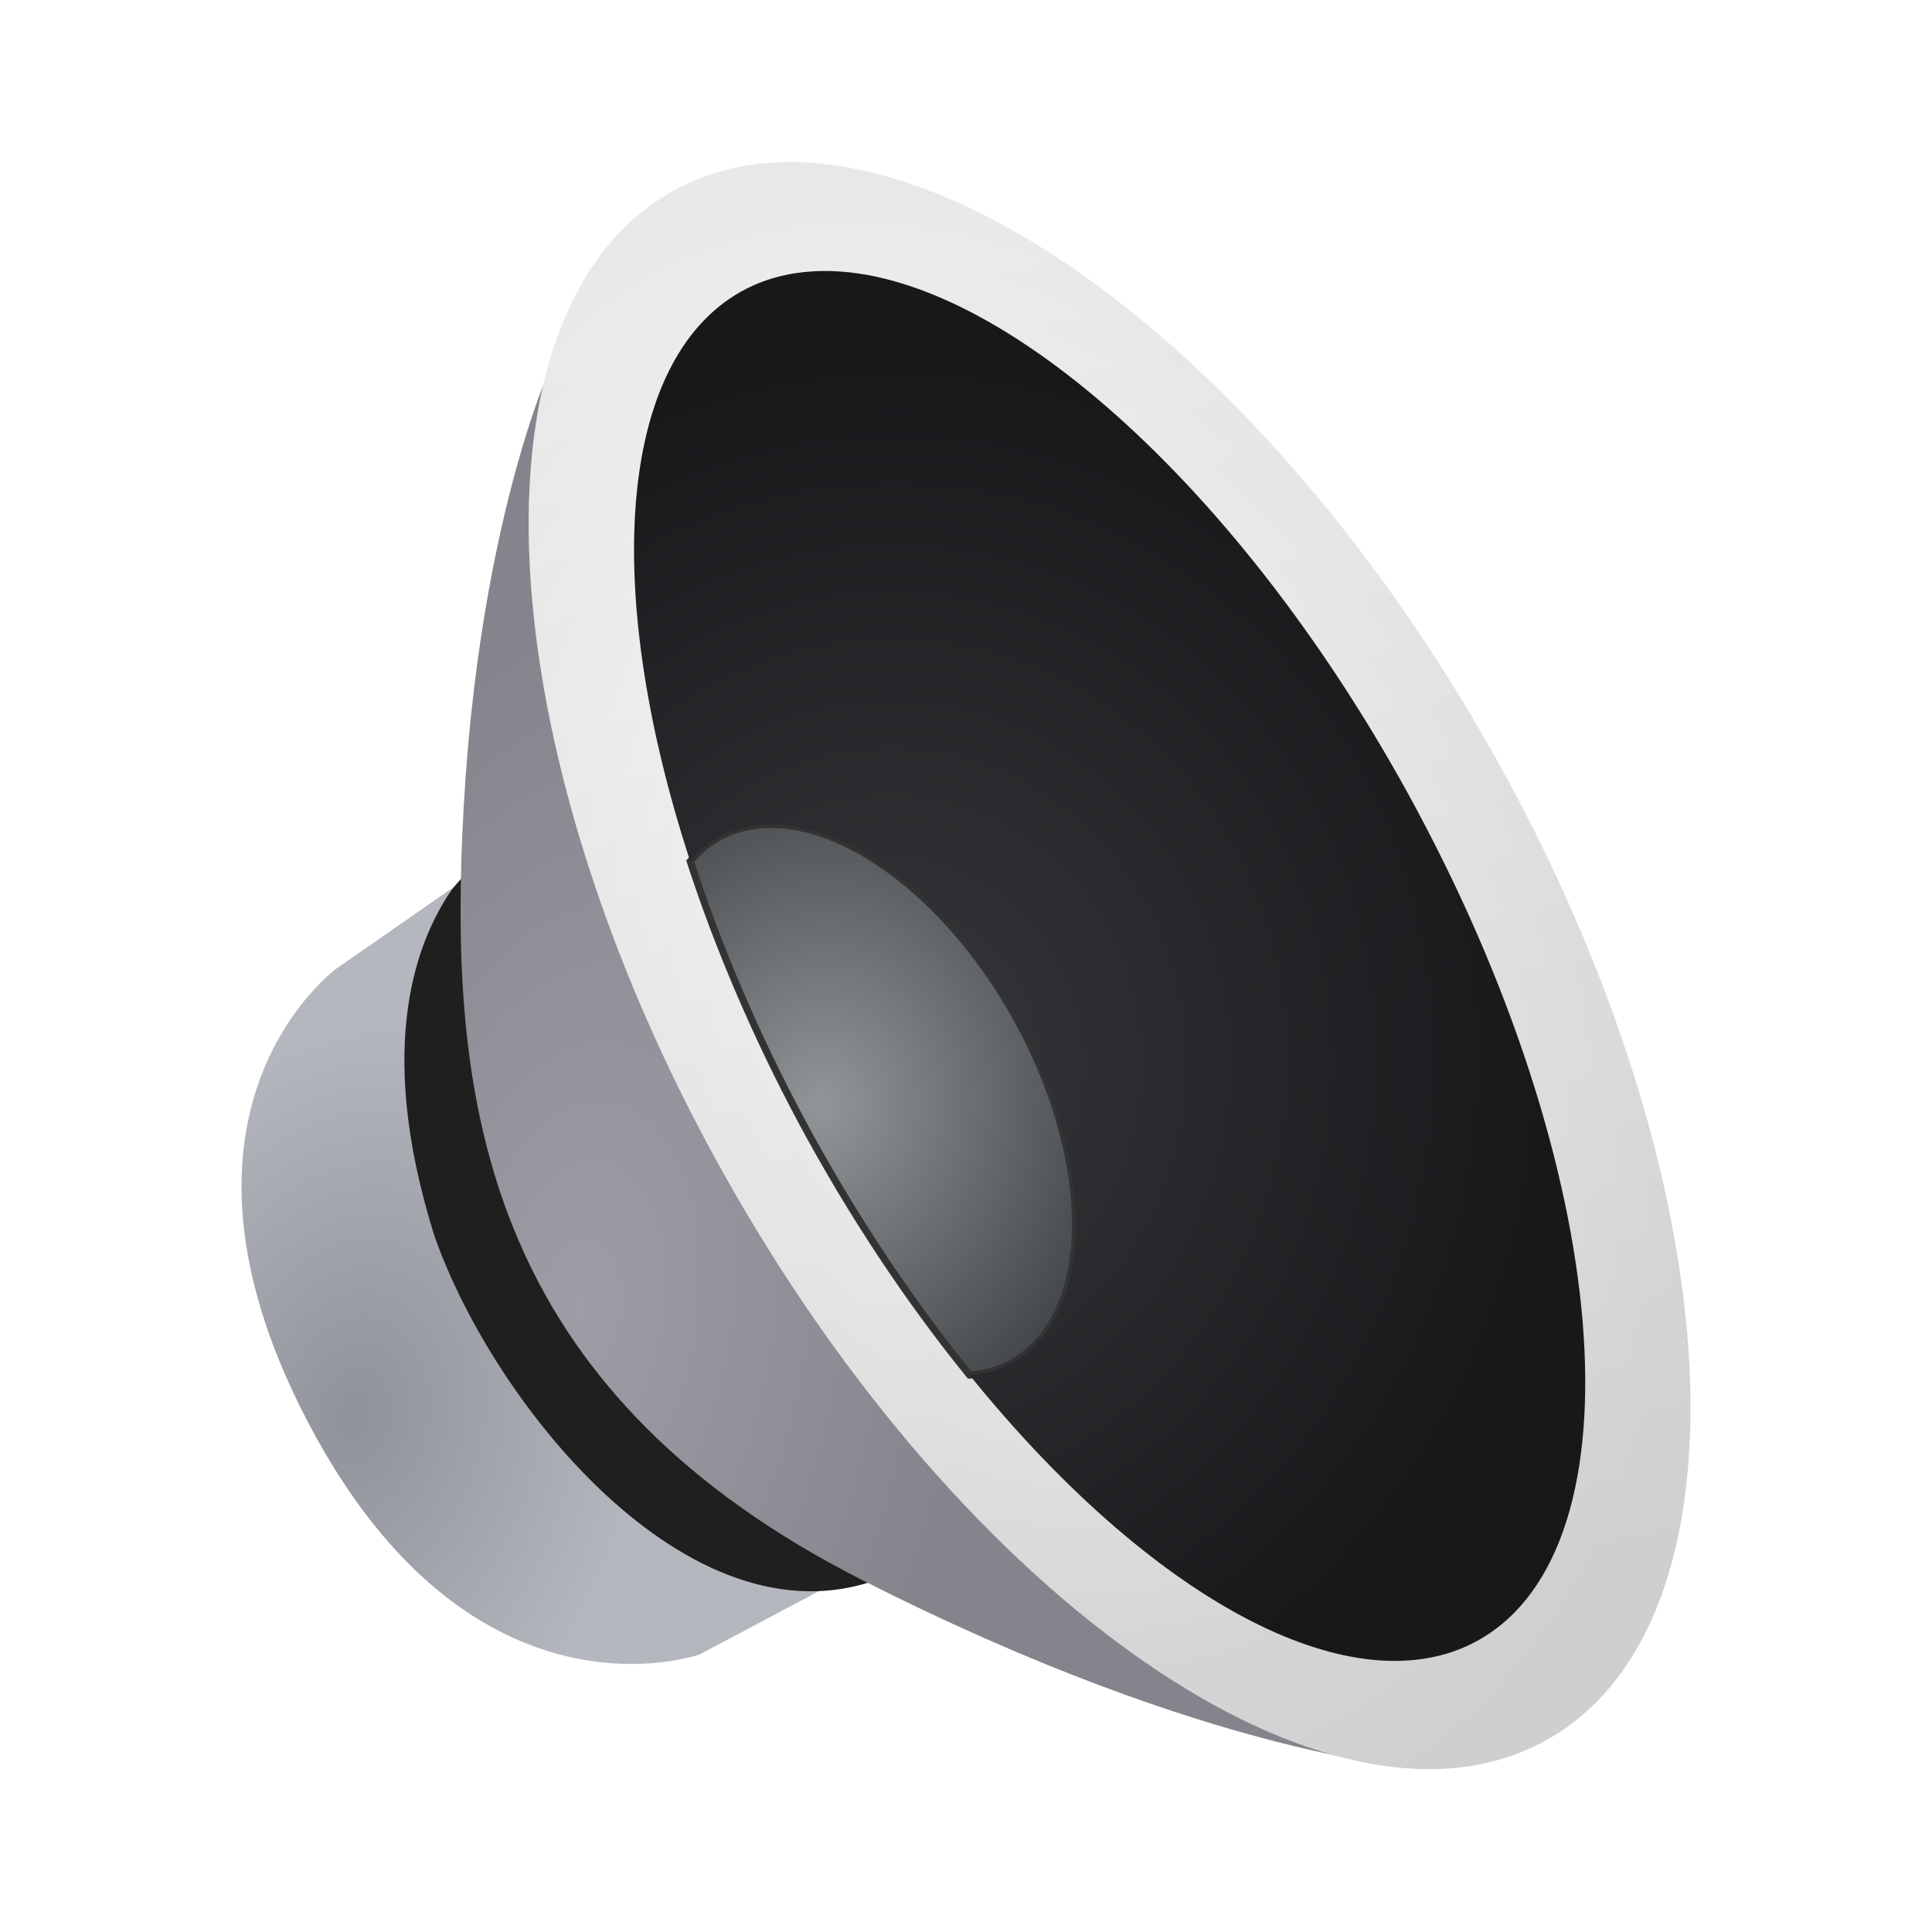
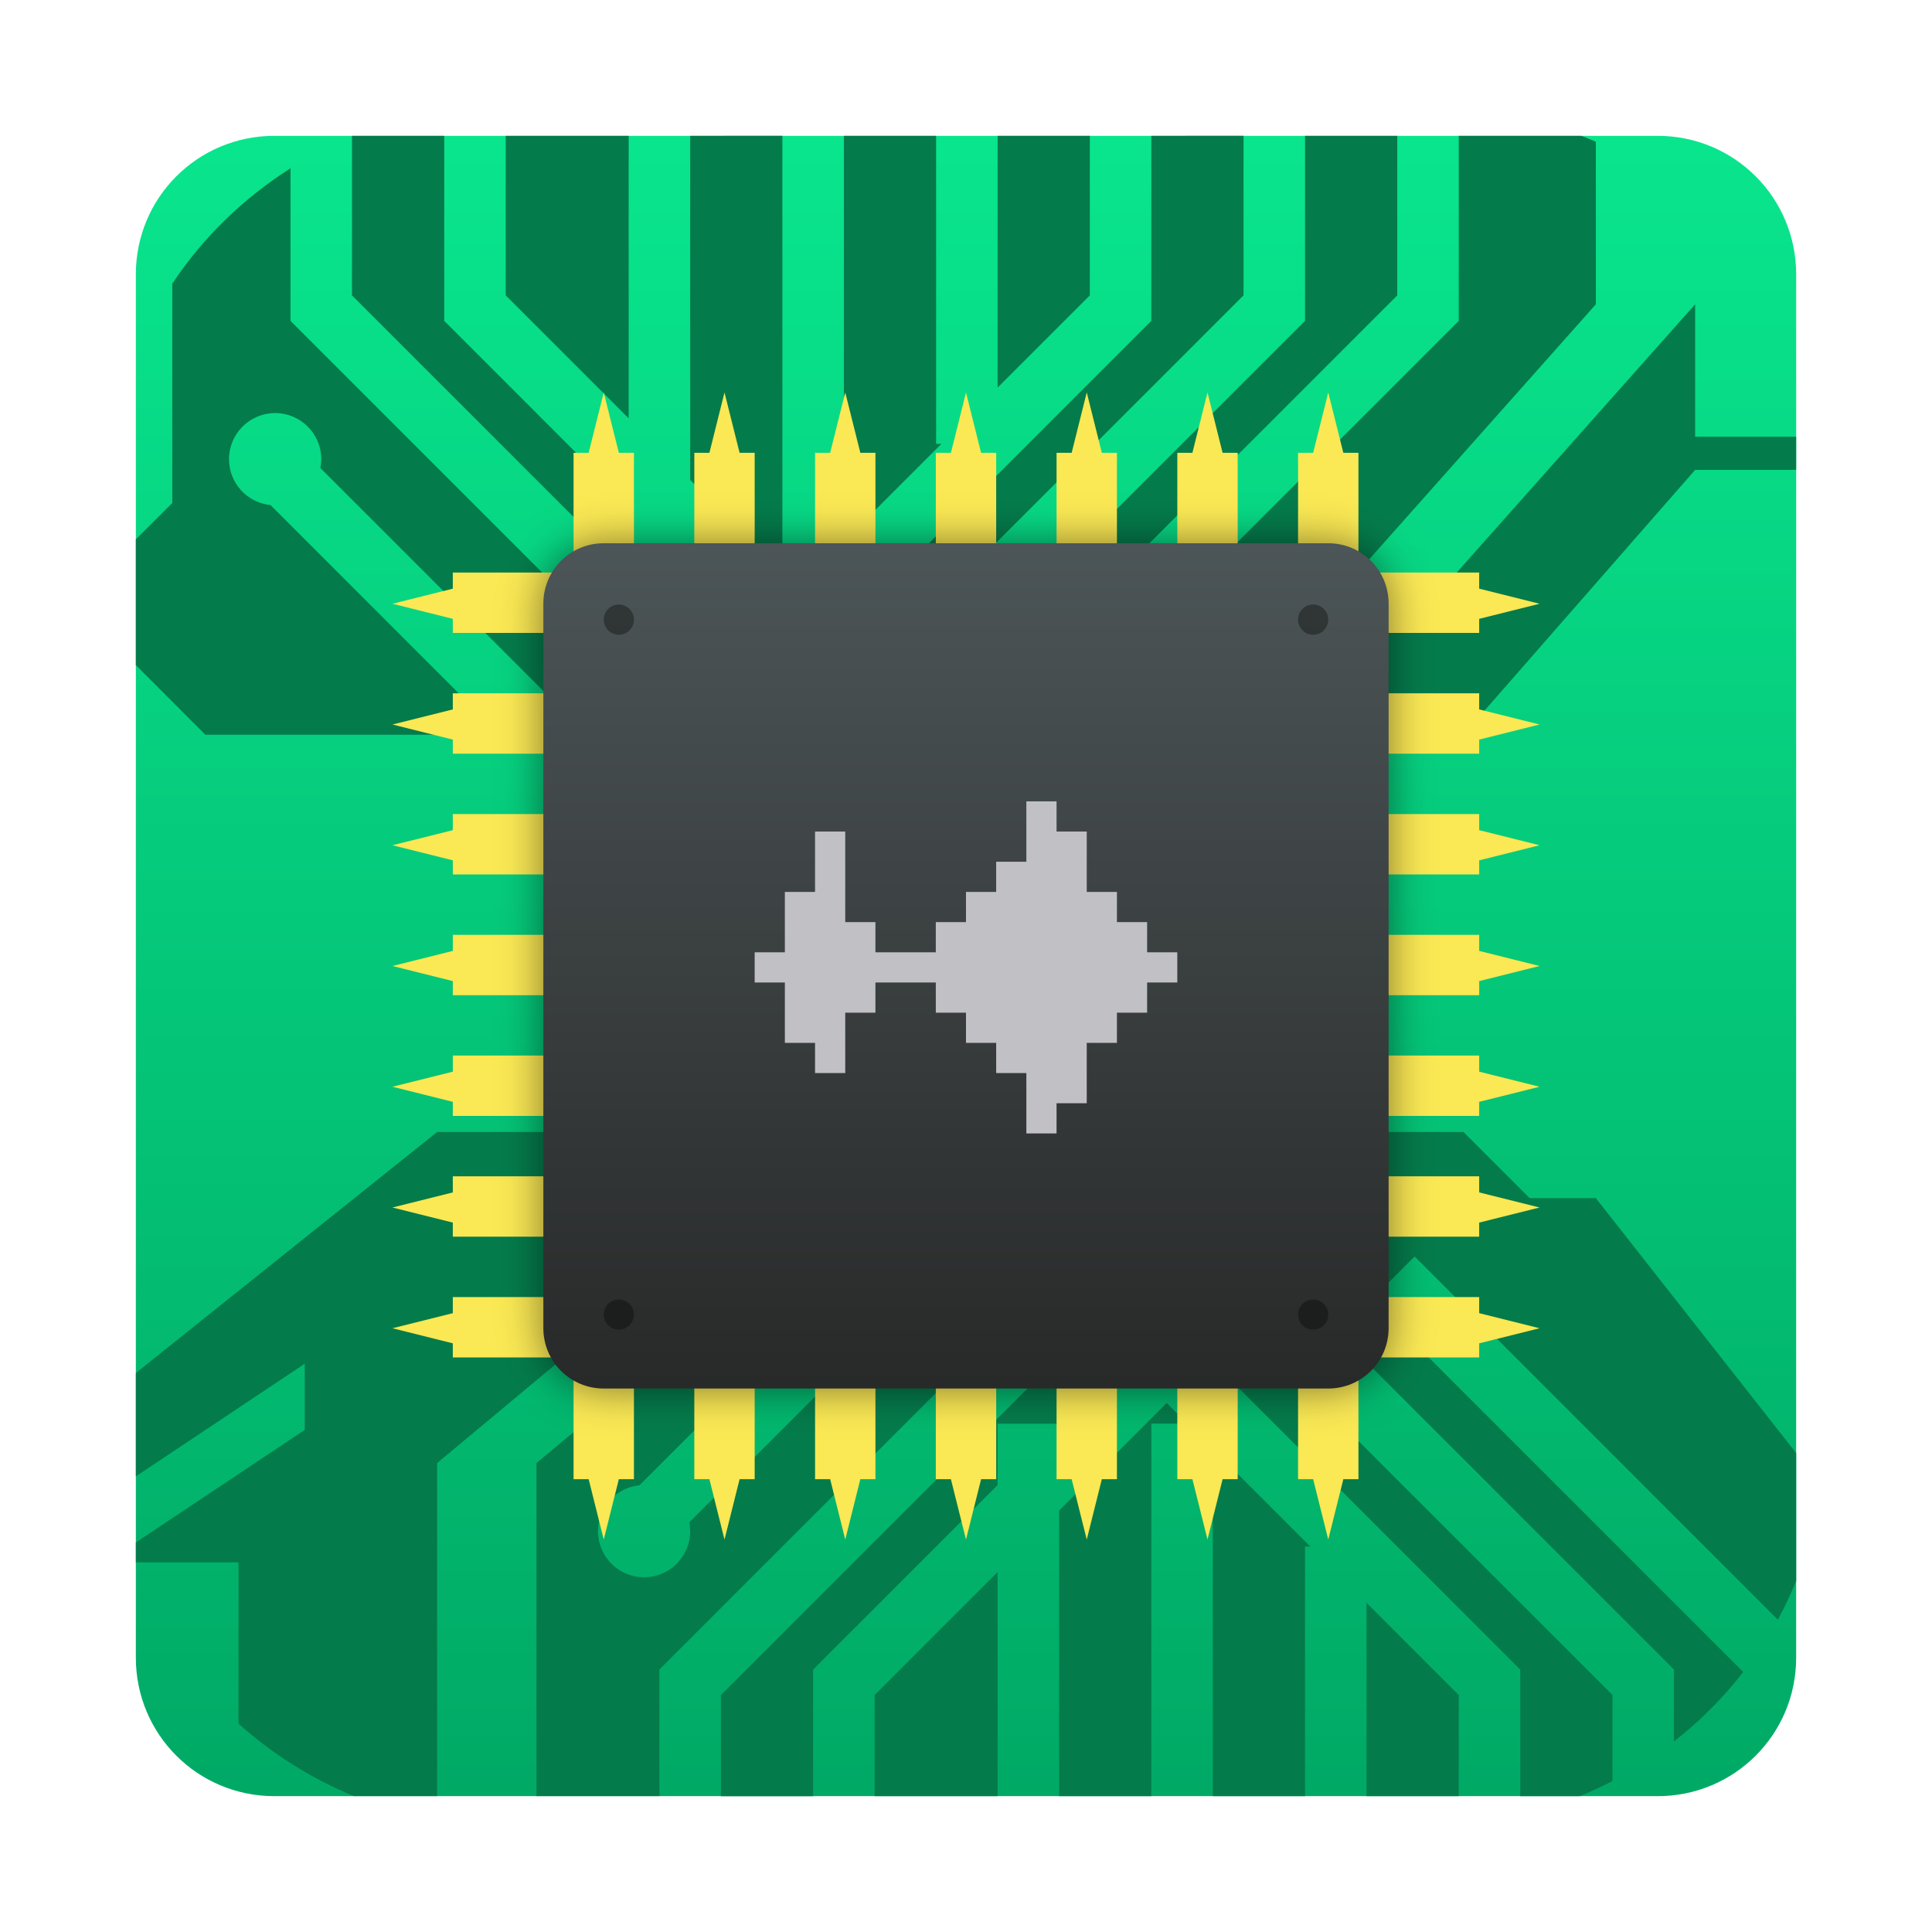
- <svg xmlns="http://www.w3.org/2000/svg" width="64" height="64" enable-background="new" version="1.1" viewBox="0 0 16.933 16.933">
+ <svg xmlns="http://www.w3.org/2000/svg" width="64" height="64" version="1.1">
  <defs>
-     <radialGradient id="e" cx="399.85" cy="191.95" r="49.762" gradientTransform="matrix(.26492 .05739 -.059889 .27646 -79.138 205.89)" gradientUnits="userSpaceOnUse">
-       <stop stop-color="#36383b" offset="0" />
-       <stop stop-color="#17181a" offset="1" />
-     </radialGradient>
-     <radialGradient id="d" cx="451.89" cy="300.02" r="20.151" gradientTransform="matrix(.33225 .052904 -.059098 .37115 -118.42 147.37)" gradientUnits="userSpaceOnUse">
-       <stop stop-color="#919699" offset="0" />
-       <stop stop-color="#3d4043" offset="1" />
-     </radialGradient>
-     <linearGradient id="f" x1="422.66" x2="567.48" y1="-296.76" y2="-251.7" gradientTransform="matrix(.19503 0 0 .19503 154.94 178.29)" gradientUnits="userSpaceOnUse">
-       <stop stop-color="#fff" offset="0" />
-       <stop stop-color="#e5e5e5" offset="1" />
+     <filter id="f" x="-.06" y="-.06" width="1.12" height="1.12" color-interpolation-filters="sRGB">
+       <feGaussianBlur stdDeviation="0.185" />
+     </filter>
+     <linearGradient id="linearGradient1049" x1="8.467" x2="8.467" y1="284.83" y2="292.24" gradientTransform="matrix(3.7796,0,0,3.7796,375.1,-633.14)" gradientUnits="userSpaceOnUse">
+       <stop stop-color="#4c5557" offset="0" />
+       <stop stop-color="#282929" offset="1" />
    </linearGradient>
-     <radialGradient id="c" cx="403.36" cy="328" r="33.477" gradientTransform="matrix(.17456 .037516 -.050218 .23366 -49.488 197.01)" gradientUnits="userSpaceOnUse">
-       <stop stop-color="#909299" offset="0" />
-       <stop stop-color="#b5b7bf" offset="1" />
-     </radialGradient>
-     <radialGradient id="b" cx="426.87" cy="312.58" r="50.458" gradientTransform="matrix(.15789 .024693 -.043137 .27583 -44.88 189.96)" gradientUnits="userSpaceOnUse">
-       <stop stop-color="#9c9da5" offset="0" />
-       <stop stop-color="#84848c" offset="1" />
-     </radialGradient>
-     <radialGradient id="a" cx="249.8" cy="130.23" r="17.762" gradientTransform="matrix(1.0135 .11917 -.087788 .7466 8.0597 1.0056)" gradientUnits="userSpaceOnUse">
-       <stop stop-color="#fff" offset="0" />
-       <stop offset="1" />
-     </radialGradient>
+     <linearGradient id="linearGradient4024" x1="-128.76" x2="-128.76" y1="59.828" y2="4.789" gradientTransform="translate(161.96 1e-4)" gradientUnits="userSpaceOnUse">
+       <stop stop-color="#00a965" offset="0" />
+       <stop stop-color="#09e58d" offset="1" />
+     </linearGradient>
  </defs>
-   <g transform="matrix(.92491 0 0 .92491 .63582 -258.17)">
-     <g transform="matrix(.46436 0 0 .47779 .60377 154.57)" stroke-width="2.123">
-       <path d="m7.356 277.7-3.254 2.198s-3.826 2.666-0.771 8.677c3.36 6.609 8.164 4.938 8.164 4.938l3.711-1.912z" fill="url(#c)" />
-       <path d="m7.459 277.59s-0.699 0.214-1.156 0.956c-0.457 0.742-1.496 2.744-0.212 6.683 1.231 3.398 5.348 8.322 9.246 6.719 0.4-0.371-7.878-14.358-7.878-14.358z" fill="#1f1f1f" />
-       <path d="m8.66 267.61c-0.048-0.097-1.829 3.54-2.027 10.204-0.156 5.241 0.819 10.594 8.192 14.229 7.187 3.544 11.475 3.739 11.475 3.739z" fill="url(#b)" />
-       <g fill-rule="evenodd">
-         <ellipse transform="rotate(59.304)" cx="250.78" cy="125.78" rx="17.762" ry="8.881" fill="url(#f)" />
-         <ellipse transform="rotate(59.304)" cx="250.78" cy="125.78" rx="17.762" ry="8.881" fill="url(#a)" opacity=".1" />
-         <path d="m17.005 287.97a6.01 3.479 59.348 0 0 0.081-3e-3 6.01 3.479 59.348 0 0 0.356-0.067 6.01 3.479 59.348 0 0 0.237-0.08 6.01 3.479 59.348 0 0 0.31-0.159 6.01 3.479 59.348 0 0 0.279-0.21 6.01 3.479 59.348 0 0 0.245-0.259 6.01 3.479 59.348 0 0 0.209-0.306 6.01 3.479 59.348 0 0 0.171-0.35 6.01 3.479 59.348 0 0 0.131-0.39 6.01 3.479 59.348 0 0 0.089-0.426 6.01 3.479 59.348 0 0 0.047-0.458 6.01 3.479 59.348 0 0 0.004-0.485 6.01 3.479 59.348 0 0-0.039-0.508 6.01 3.479 59.348 0 0-0.081-0.526 6.01 3.479 59.348 0 0-0.123-0.538 6.01 3.479 59.348 0 0-0.163-0.545 6.01 3.479 59.348 0 0-0.202-0.546 6.01 3.479 59.348 0 0-0.238-0.542 6.01 3.479 59.348 0 0-0.19-0.378 6.01 3.479 59.348 0 0-0.295-0.523 6.01 3.479 59.348 0 0-0.325-0.504 6.01 3.479 59.348 0 0-0.351-0.481 6.01 3.479 59.348 0 0-0.374-0.453 6.01 3.479 59.348 0 0-0.393-0.42 6.01 3.479 59.348 0 0-0.408-0.383 6.01 3.479 59.348 0 0-0.419-0.342 6.01 3.479 59.348 0 0-0.425-0.298 6.01 3.479 59.348 0 0-0.428-0.251 6.01 3.479 59.348 0 0-0.426-0.201 6.01 3.479 59.348 0 0-0.42-0.149 6.01 3.479 59.348 0 0-0.41-0.096 6.01 3.479 59.348 0 0-0.396-0.042 6.01 3.479 59.348 0 0-0.378 0.013 6.01 3.479 59.348 0 0-0.356 0.067 6.01 3.479 59.348 0 0-0.237 0.08 6.01 3.479 59.348 0 0-0.31 0.158 6.01 3.479 59.348 0 0-0.279 0.21 6.01 3.479 59.348 0 0-0.193 0.204 15.345 6.985 60.434 0 0 2.274 5.155 15.345 6.985 60.434 0 0 3.425 5.031z" fill="url(#d)" stroke="#333" stroke-width=".145" />
-         <path d="m13.844 266.08a15.345 6.985 60.434 0 0-1.394 0.347 15.345 6.985 60.434 0 0-1.145 11.358 6.01 3.479 59.348 0 1 0.193-0.204 6.01 3.479 59.348 0 1 0.279-0.21 6.01 3.479 59.348 0 1 0.31-0.158 6.01 3.479 59.348 0 1 0.237-0.08 6.01 3.479 59.348 0 1 0.356-0.067 6.01 3.479 59.348 0 1 0.378-0.013 6.01 3.479 59.348 0 1 0.396 0.042 6.01 3.479 59.348 0 1 0.41 0.096 6.01 3.479 59.348 0 1 0.42 0.149 6.01 3.479 59.348 0 1 0.426 0.201 6.01 3.479 59.348 0 1 0.428 0.251 6.01 3.479 59.348 0 1 0.425 0.298 6.01 3.479 59.348 0 1 0.419 0.342 6.01 3.479 59.348 0 1 0.408 0.383 6.01 3.479 59.348 0 1 0.393 0.42 6.01 3.479 59.348 0 1 0.374 0.453 6.01 3.479 59.348 0 1 0.351 0.481 6.01 3.479 59.348 0 1 0.325 0.504 6.01 3.479 59.348 0 1 0.295 0.523 6.01 3.479 59.348 0 1 0.19 0.378 6.01 3.479 59.348 0 1 0.238 0.542 6.01 3.479 59.348 0 1 0.202 0.546 6.01 3.479 59.348 0 1 0.163 0.545 6.01 3.479 59.348 0 1 0.123 0.538 6.01 3.479 59.348 0 1 0.081 0.526 6.01 3.479 59.348 0 1 0.039 0.508 6.01 3.479 59.348 0 1-0.004 0.485 6.01 3.479 59.348 0 1-0.047 0.458 6.01 3.479 59.348 0 1-0.089 0.426 6.01 3.479 59.348 0 1-0.131 0.39 6.01 3.479 59.348 0 1-0.171 0.35 6.01 3.479 59.348 0 1-0.209 0.306 6.01 3.479 59.348 0 1-0.245 0.259 6.01 3.479 59.348 0 1-0.279 0.21 6.01 3.479 59.348 0 1-0.31 0.159 6.01 3.479 59.348 0 1-0.237 0.08 6.01 3.479 59.348 0 1-0.356 0.067 6.01 3.479 59.348 0 1-0.081 3e-3 15.345 6.985 60.434 0 0 10.251 5.327 15.345 6.985 60.434 0 0-1.098-16.49l-0.033-0.061a15.345 6.985 60.434 0 0-12.28-10.669z" fill="url(#e)" />
+   <path d="m9.088 4.5c-2.542 0-4.588 2.046-4.588 4.588v45.824c0 2.542 2.046 4.588 4.588 4.588h45.824c2.542 0 4.588-2.046 4.588-4.588v-45.824c0-2.542-2.046-4.588-4.588-4.588z" fill="url(#linearGradient4024)" stroke-linecap="round" stroke-width="1.946" />
+   <path d="m11.66 4.5v5.285l12.221 12.221 1.105-1.105-2.123-2.125h-2.037v-2.035l-6.109-6.111v-6.129zm5.092 0v5.285l4.074 4.074v-9.359zm6.111 0v11.396l3.564 3.564 0.684-0.686h-1.193v-14.275zm5.092 0v13.434l3.231-3.231h-0.176v-10.203zm5.092 0v8.34l3.055-3.055v-5.285zm5.092 0v6.129l-10.271 10.271 1.105 1.105 12.221-12.221v-5.285zm5.092 0v6.129l-13.684 13.684-0.574-0.576-0.574 0.576-1.971-1.971-1.973 1.971-0.574-0.576-0.574 0.576-13.684-13.684v-5.055c-1.555 0.992-2.898 2.285-3.916 3.824v7.264l-1.207 1.205v4.166l2.303 2.305h9.764l-7.606-7.607a1.528 1.528 0 0 1-1.375-1.52 1.528 1.528 0 0 1 1.527-1.527 1.528 1.528 0 0 1 1.529 1.527 1.528 1.528 0 0 1-0.029 0.293l8.834 8.834h29.031l7.676-8.773h3.346v-1.098h-3.346v-4.387l-8.773 9.871h-3.289l8.773-9.871v-5.385c-0.157-0.072-0.321-0.129-0.48-0.195h-4.062v6.129l-13.684 13.684-1.439-1.441 13.086-13.086v-5.285zm-28.75 32.998-9.98 7.984v3.424l5.594-3.731v2.193l-5.594 3.728v0.658h3.4v5.342c1.118 1.006 2.41 1.823 3.824 2.402h2.756v-11.033l6.58-5.484h3.289l-6.578 5.484v11.033h4.072v-4.193l13.684-13.684 0.574 0.574 0.576-0.574 1.971 1.971 1.971-1.971 0.574 0.574 0.576-0.574 13.682 13.684v2.383c0.856-0.671 1.628-1.442 2.295-2.301l-12.326-12.326 1.441-1.439 12.031 12.031c0.227-0.413 0.424-0.843 0.607-1.281v-4.238l-6.635-8.443h-2.191l-2.195-2.193h-13.191l0.24 0.24-12.693 12.691a1.528 1.528 0 0 1 0.029 0.293 1.528 1.528 0 0 1-1.529 1.527 1.528 1.528 0 0 1-1.527-1.527 1.528 1.528 0 0 1 1.375-1.52l11.705-11.705zm21.621 6.432-12.221 12.221v3.35h3.055v-4.193l6.111-6.111v-2.035h2.037l2.123-2.125zm5.092 0-1.105 1.105 10.271 10.271v4.193h1.967c0.371-0.151 0.735-0.314 1.088-0.498v-2.852zm-2.545 2.545-3.564 3.564v9.461h3.055v-12.342h1.193zm1.527 1.527v11.498h3.055v-8.268h0.176zm-7.129 4.074-4.074 4.074v3.35h4.074zm12.221 1.02v6.404h3.055v-3.35z" fill="#047b4b" />
+   <path d="m20 13-0.5 2h-0.5v3.967h-4v0.533l-2 0.5 2 0.5v0.467h4v2h-4v0.533l-2 0.5 2 0.5v0.467h4v2h-4v0.533l-2 0.5 2 0.5v0.467h4v2h-4v0.533l-2 0.5 2 0.5v0.467h4v2h-4v0.533l-2 0.5 2 0.5v0.467h4v2h-4v0.533l-2 0.5 2 0.5v0.467h4v2h-4v0.533l-2 0.5 2 0.5v0.467h4v4.033h0.5l0.5 2 0.5-2h0.5v-4.033h2v4.033h0.5l0.5 2 0.5-2h0.5v-4.033h2v4.033h0.5l0.5 2 0.5-2h0.5v-4.033h2v4.033h0.5l0.5 2 0.5-2h0.5v-4.033h2v4.033h0.5l0.5 2 0.5-2h0.5v-4.033h2v4.033h0.5l0.5 2 0.5-2h0.5v-4.033h2v4.033h0.5l0.5 2 0.5-2h0.5v-4.033h4v-0.467l2-0.5-2-0.5v-0.533h-4v-2h4v-0.467l2-0.5-2-0.5v-0.533h-4v-2h4v-0.467l2-0.5-2-0.5v-0.533h-4v-2h4v-0.467l2-0.5-2-0.5v-0.533h-4v-2h4v-0.467l2-0.5-2-0.5v-0.533h-4v-2h4v-0.467l2-0.5-2-0.5v-0.533h-4v-2h4v-0.467l2-0.5-2-0.5v-0.533h-4v-3.967h-0.5l-0.5-2-0.5 2h-0.5v3.967h-2v-3.967h-0.5l-0.5-2-0.5 2h-0.5v3.967h-2v-3.967h-0.5l-0.5-2-0.5 2h-0.5v3.967h-2v-3.967h-0.5l-0.5-2-0.5 2h-0.5v3.967h-2v-3.967h-0.5l-0.5-2-0.5 2h-0.5v3.967h-2v-3.967h-0.5l-0.5-2-0.5 2h-0.5v3.967h-2v-3.967h-0.5zm1 7.967h2v2h-2zm4 0h2v2h-2zm4 0h2v2h-2zm4 0h2v2h-2zm4 0h2v2h-2zm4 0h2v2h-2zm-20 4h2v2h-2zm4 0h2v2h-2zm4 0h2v2h-2zm4 0h2v2h-2zm4 0h2v2h-2zm4 0h2v2h-2zm-20 4h2v2h-2zm4 0h2v2h-2zm4 0h2v2h-2zm4 0h2v2h-2zm4 0h2v2h-2zm4 0h2v2h-2zm-20 4h2v2h-2zm4 0h2v2h-2zm4 0h2v2h-2zm4 0h2v2h-2zm4 0h2v2h-2zm4 0h2v2h-2zm-20 4h2v2h-2zm4 0h2v2h-2zm4 0h2v2h-2zm4 0h2v2h-2zm4 0h2v2h-2zm4 0h2v2h-2zm-20 4h2v2h-2zm4 0h2v2h-2zm4 0h2v2h-2zm4 0h2v2h-2zm4 0h2v2h-2zm4 0h2v2h-2z" fill="#fae854" />
+   <g transform="translate(-7.3604 .046387)">
+     <g transform="translate(-367.74 -425.45)" fill-rule="evenodd">
+       <path transform="matrix(3.7796,0,0,3.7796,375.1,-633.14)" d="m5.292 284.83h6.35c0.293 0 0.529 0.236 0.529 0.529v6.35c0 0.293-0.236 0.529-0.529 0.529h-6.35c-0.293 0-0.529-0.236-0.529-0.529v-6.35c0-0.293 0.236-0.529 0.529-0.529z" filter="url(#f)" opacity=".5" />
+       <g stroke-width="3.78">
+         <path d="m395.1 443.4h24c1.108 0 2 0.892 2 2v24c0 1.108-0.892 2-2 2h-24c-1.108 0-2-0.892-2-2v-24c0-1.108 0.892-2 2-2z" fill="url(#linearGradient1049)" />
+         <path d="m396.1 445.93a0.5 0.5 0 0 1-0.5 0.5 0.5 0.5 0 0 1-0.5-0.5 0.5 0.5 0 0 1 0.5-0.5 0.5 0.5 0 0 1 0.5 0.5" opacity=".35" style="paint-order:stroke fill markers" />
+         <path d="m419.1 445.93a0.5 0.5 0 0 1-0.5 0.5 0.5 0.5 0 0 1-0.5-0.5 0.5 0.5 0 0 1 0.5-0.5 0.5 0.5 0 0 1 0.5 0.5" opacity=".35" style="paint-order:stroke fill markers" />
+         <path d="m396.1 468.95a0.5 0.5 0 0 1-0.5 0.5 0.5 0.5 0 0 1-0.5-0.5 0.5 0.5 0 0 1 0.5-0.5 0.5 0.5 0 0 1 0.5 0.5" opacity=".35" style="paint-order:stroke fill markers" />
+         <path d="m419.1 468.95a0.5 0.5 0 0 1-0.5 0.5 0.5 0.5 0 0 1-0.5-0.5 0.5 0.5 0 0 1 0.5-0.5 0.5 0.5 0 0 1 0.5 0.5" opacity=".35" style="paint-order:stroke fill markers" />
      </g>
    </g>
+     <path d="m34.36 27.5v2h-1v2h-1v1h1v2h1v1h1v-2h1v-1h2v1h1v1h1v1h1v2h1v-1h1v-2h1v-1h1v-1h1v-1h-1v-1h-1v-1h-1v-2h-1v-1h-1v2h-1v1h-1v1h-1v1h-2v-1h-1v-3z" fill="#c1c1c5" stroke-linecap="round" stroke-width="2" />
  </g>
</svg>
